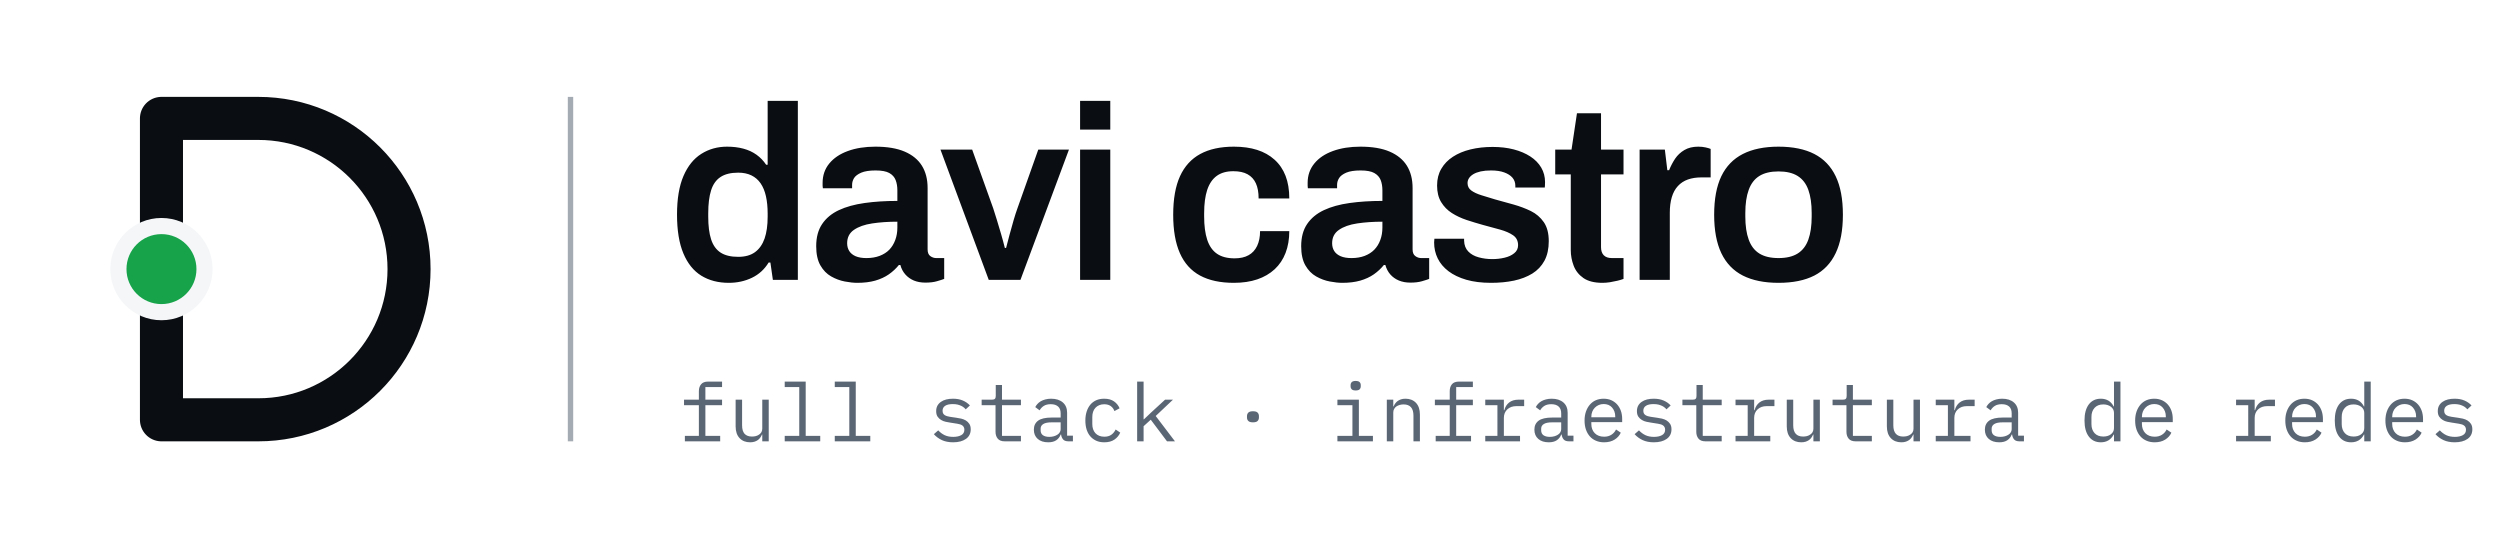
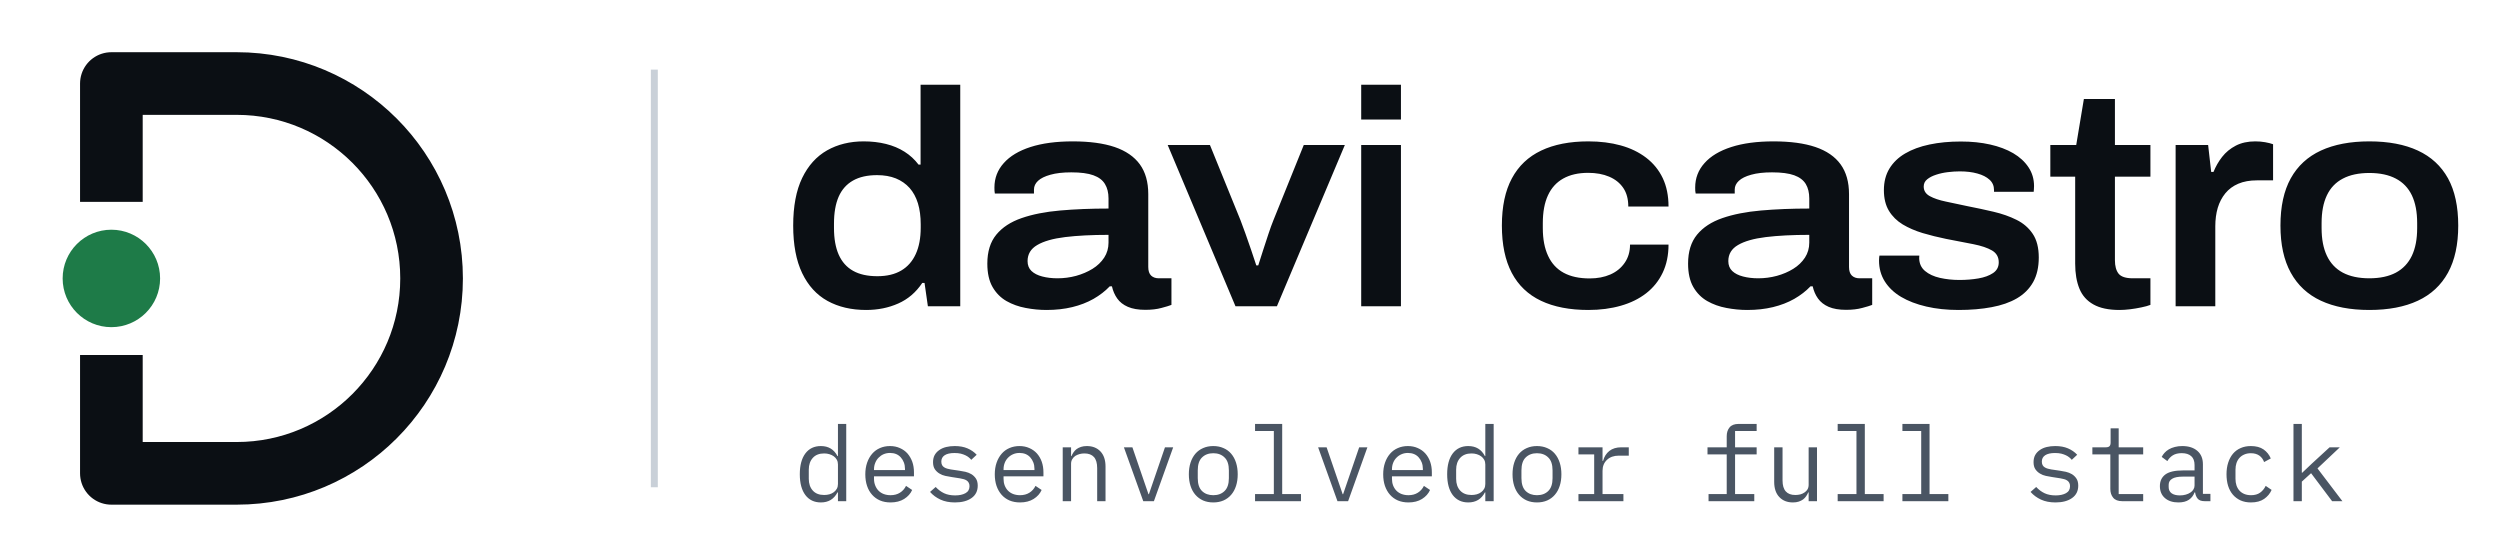
- <svg xmlns="http://www.w3.org/2000/svg" viewBox="0 0 464.5 100" width="464.5" height="100" role="img" aria-label="Davi Castro — full stack · infraestrutura de redes">
-   <g transform="translate(0 0)">
-     <g fill="none" stroke="#0a0d12" stroke-width="8" stroke-linecap="round" stroke-linejoin="round">
-       <path d="M30 22 H48 A28 28 0 0 1 48 78 H30 Z" />
-     </g>
-     <circle cx="30" cy="50" r="9.5" fill="#f4f6f8" />
-     <circle cx="30" cy="50" r="6.5" fill="#16a34a" />
-   </g>
-   <path d="M106 18 V82" stroke="#5b6675" stroke-width="1" opacity=".55" />
-   <path d="M135.41 52.55L135.41 52.55Q132.46 52.55 130.30 51.22Q128.14 49.88 126.97 47.08Q125.79 44.27 125.79 39.86L125.79 39.86Q125.79 35.49 126.99 32.70Q128.19 29.92 130.30 28.59Q132.42 27.25 135.09 27.25L135.09 27.25Q136.74 27.25 138.12 27.62Q139.50 27.99 140.56 28.75Q141.62 29.51 142.35 30.61L142.35 30.61L142.63 30.61L142.63 18.74L148.24 18.74L148.24 52L143.60 52L143.14 48.78L142.81 48.78Q141.66 50.67 139.71 51.61Q137.75 52.55 135.41 52.55ZM137.16 47.72L137.16 47.72Q139.09 47.72 140.28 46.85Q141.48 45.97 142.06 44.32Q142.63 42.66 142.63 40.27L142.63 40.27L142.63 39.67Q142.63 37.88 142.31 36.45Q141.99 35.03 141.32 34.06Q140.65 33.09 139.62 32.59Q138.58 32.08 137.16 32.08L137.16 32.08Q135.09 32.08 133.87 32.89Q132.65 33.69 132.12 35.37Q131.59 37.05 131.59 39.63L131.59 39.63L131.59 40.27Q131.59 42.80 132.12 44.46Q132.65 46.11 133.87 46.92Q135.09 47.72 137.16 47.72ZM159.28 52.55L159.28 52.55Q158.27 52.55 156.96 52.30Q155.65 52.05 154.43 51.36Q153.21 50.67 152.43 49.31Q151.65 47.95 151.65 45.74L151.65 45.74Q151.65 43.26 152.75 41.63Q153.85 39.99 155.85 39.05Q157.86 38.11 160.64 37.72Q163.42 37.33 166.73 37.33L166.73 37.33L166.73 35.35Q166.73 34.29 166.41 33.46Q166.09 32.63 165.24 32.15Q164.39 31.67 162.69 31.67L162.69 31.67Q160.98 31.67 160.02 32.08Q159.05 32.50 158.68 33.09Q158.32 33.69 158.32 34.34L158.32 34.34L158.32 34.98L152.89 34.98Q152.84 34.75 152.84 34.52Q152.84 34.29 152.84 33.97L152.84 33.97Q152.84 31.90 154.08 30.38Q155.33 28.86 157.53 28.06Q159.74 27.25 162.64 27.25L162.64 27.25Q165.95 27.25 168.09 28.17Q170.23 29.09 171.29 30.79Q172.35 32.50 172.35 34.93L172.35 34.93L172.35 46.34Q172.35 47.22 172.85 47.58Q173.36 47.95 173.96 47.95L173.96 47.95L175.43 47.95L175.43 51.82Q174.97 52 174.09 52.25Q173.22 52.51 171.93 52.51L171.93 52.51Q170.74 52.51 169.79 52.12Q168.85 51.72 168.21 50.99Q167.56 50.25 167.29 49.24L167.29 49.24L167.01 49.24Q166.23 50.21 165.15 50.97Q164.07 51.72 162.62 52.14Q161.17 52.55 159.28 52.55ZM160.98 47.95L160.98 47.95Q162.36 47.95 163.44 47.54Q164.53 47.12 165.24 46.39Q165.95 45.65 166.34 44.59Q166.73 43.54 166.73 42.29L166.73 42.29L166.73 41.19Q164.20 41.19 162.06 41.51Q159.93 41.83 158.66 42.71Q157.40 43.58 157.40 45.19L157.40 45.19Q157.40 46.02 157.79 46.64Q158.18 47.26 158.98 47.61Q159.79 47.95 160.98 47.95ZM189.60 52L183.71 52L174.74 27.80L180.63 27.80L184.54 38.71Q184.81 39.49 185.20 40.80Q185.59 42.11 186.01 43.51Q186.42 44.92 186.70 46.07L186.70 46.07L186.93 46.07Q187.20 45.01 187.57 43.63Q187.94 42.25 188.33 40.91Q188.72 39.58 189.04 38.71L189.04 38.71L192.91 27.80L198.61 27.80L189.60 52ZM206.29 24.08L200.68 24.08L200.68 18.74L206.29 18.74L206.29 24.08ZM206.29 52L200.68 52L200.68 27.80L206.29 27.80L206.29 52ZM229.25 52.55L229.25 52.55Q225.48 52.55 222.97 51.20Q220.46 49.84 219.22 47.03Q217.98 44.23 217.98 39.90L217.98 39.90Q217.98 35.53 219.24 32.75Q220.51 29.97 223.01 28.61Q225.52 27.25 229.25 27.25L229.25 27.25Q231.69 27.25 233.57 27.85Q235.46 28.45 236.81 29.67Q238.17 30.89 238.86 32.68Q239.55 34.47 239.55 36.87L239.55 36.87L233.85 36.87Q233.85 35.16 233.34 34.06Q232.84 32.96 231.80 32.38Q230.77 31.81 229.16 31.81L229.16 31.81Q227.27 31.81 226.07 32.68Q224.88 33.55 224.30 35.28Q223.73 37.00 223.73 39.63L223.73 39.63L223.73 40.22Q223.73 42.80 224.30 44.55Q224.88 46.30 226.12 47.15Q227.36 48.00 229.39 48.00L229.39 48.00Q230.95 48.00 231.98 47.42Q233.02 46.85 233.57 45.70Q234.12 44.55 234.12 42.94L234.12 42.94L239.55 42.94Q239.55 45.19 238.86 46.99Q238.17 48.78 236.84 50.02Q235.50 51.26 233.59 51.91Q231.69 52.55 229.25 52.55ZM249.40 52.55L249.40 52.55Q248.38 52.55 247.07 52.30Q245.76 52.05 244.54 51.36Q243.32 50.67 242.54 49.31Q241.76 47.95 241.76 45.74L241.76 45.74Q241.76 43.26 242.86 41.63Q243.97 39.99 245.97 39.05Q247.97 38.11 250.75 37.72Q253.54 37.33 256.85 37.33L256.85 37.33L256.85 35.35Q256.85 34.29 256.53 33.46Q256.20 32.63 255.35 32.15Q254.50 31.67 252.80 31.67L252.80 31.67Q251.10 31.67 250.13 32.08Q249.17 32.50 248.80 33.09Q248.43 33.69 248.43 34.34L248.43 34.34L248.43 34.98L243.00 34.98Q242.96 34.75 242.96 34.52Q242.96 34.29 242.96 33.97L242.96 33.97Q242.96 31.90 244.20 30.38Q245.44 28.86 247.65 28.06Q249.86 27.25 252.75 27.25L252.75 27.25Q256.07 27.25 258.20 28.17Q260.34 29.09 261.40 30.79Q262.46 32.50 262.46 34.93L262.46 34.93L262.46 46.34Q262.46 47.22 262.97 47.58Q263.47 47.95 264.07 47.95L264.07 47.95L265.54 47.95L265.54 51.82Q265.08 52 264.21 52.25Q263.33 52.51 262.05 52.51L262.05 52.51Q260.85 52.51 259.91 52.12Q258.96 51.72 258.32 50.99Q257.68 50.25 257.40 49.24L257.40 49.24L257.12 49.24Q256.34 50.21 255.26 50.97Q254.18 51.72 252.73 52.14Q251.28 52.55 249.40 52.55ZM251.10 47.95L251.10 47.95Q252.48 47.95 253.56 47.54Q254.64 47.12 255.35 46.39Q256.07 45.65 256.46 44.59Q256.85 43.54 256.85 42.29L256.85 42.29L256.85 41.19Q254.32 41.19 252.18 41.51Q250.04 41.83 248.78 42.71Q247.51 43.58 247.51 45.19L247.51 45.19Q247.51 46.02 247.90 46.64Q248.29 47.26 249.10 47.61Q249.90 47.95 251.10 47.95ZM277.04 52.55L277.04 52.55Q274.42 52.55 272.44 51.98Q270.46 51.40 269.13 50.39Q267.80 49.38 267.13 48.02Q266.46 46.66 266.46 45.05L266.46 45.05Q266.46 44.82 266.49 44.64Q266.51 44.46 266.51 44.36L266.51 44.36L272.03 44.36Q272.03 44.46 272.03 44.55Q272.03 44.64 272.03 44.73L272.03 44.73Q272.07 45.97 272.81 46.73Q273.55 47.49 274.74 47.81Q275.94 48.14 277.27 48.14L277.27 48.14Q278.47 48.14 279.55 47.88Q280.63 47.63 281.34 47.05Q282.06 46.48 282.06 45.56L282.06 45.56Q282.06 44.36 281.14 43.72Q280.22 43.08 278.72 42.66Q277.23 42.25 275.52 41.79L275.52 41.79Q274.01 41.37 272.49 40.87Q270.97 40.36 269.75 39.58Q268.53 38.80 267.77 37.56Q267.01 36.31 267.01 34.47L267.01 34.47Q267.01 32.68 267.80 31.35Q268.58 30.01 269.96 29.12Q271.34 28.22 273.22 27.76Q275.11 27.30 277.32 27.30L277.32 27.30Q279.48 27.30 281.25 27.76Q283.02 28.22 284.33 29.07Q285.64 29.92 286.36 31.14Q287.07 32.36 287.07 33.83L287.07 33.83Q287.07 34.15 287.05 34.47Q287.02 34.80 287.02 34.84L287.02 34.84L281.55 34.84L281.55 34.52Q281.55 33.65 281.02 33.02Q280.49 32.40 279.50 32.04Q278.51 31.67 277.04 31.67L277.04 31.67Q275.94 31.67 275.11 31.85Q274.28 32.04 273.75 32.36Q273.22 32.68 272.95 33.09Q272.67 33.51 272.67 34.01L272.67 34.01Q272.67 34.89 273.36 35.39Q274.05 35.90 275.23 36.27Q276.40 36.64 277.78 37.05L277.78 37.05Q279.43 37.51 281.18 37.99Q282.93 38.48 284.43 39.21Q285.92 39.95 286.84 41.28Q287.76 42.62 287.76 44.82L287.76 44.82Q287.76 46.94 286.96 48.44Q286.15 49.93 284.70 50.83Q283.25 51.72 281.30 52.14Q279.34 52.55 277.04 52.55ZM297.74 52.55L297.74 52.55Q295.49 52.55 294.20 51.66Q292.91 50.76 292.38 49.35Q291.85 47.95 291.85 46.48L291.85 46.48L291.85 32.40L288.96 32.40L288.96 27.80L291.99 27.80L293.00 21.04L297.47 21.04L297.47 27.80L301.65 27.80L301.65 32.40L297.47 32.40L297.47 45.93Q297.47 46.89 297.97 47.42Q298.48 47.95 299.49 47.95L299.49 47.95L301.65 47.95L301.65 51.82Q301.19 52 300.52 52.16Q299.86 52.32 299.12 52.44Q298.39 52.55 297.74 52.55ZM310.25 52L304.64 52L304.64 27.80L309.33 27.80L309.79 31.62L310.12 31.62Q310.58 30.47 311.24 29.48Q311.91 28.49 312.97 27.87Q314.03 27.25 315.54 27.25L315.54 27.25Q316.28 27.25 316.90 27.39Q317.52 27.53 317.84 27.67L317.84 27.67L317.84 32.96L316.14 32.96Q314.72 32.96 313.61 33.35Q312.51 33.74 311.75 34.57Q310.99 35.39 310.62 36.64Q310.25 37.88 310.25 39.53L310.25 39.53L310.25 52ZM330.45 52.55L330.45 52.55Q326.49 52.55 323.82 51.20Q321.16 49.84 319.82 47.03Q318.49 44.23 318.49 39.90L318.49 39.90Q318.49 35.53 319.82 32.75Q321.16 29.97 323.82 28.61Q326.49 27.25 330.45 27.25L330.45 27.25Q334.45 27.25 337.10 28.61Q339.74 29.97 341.07 32.75Q342.41 35.53 342.41 39.90L342.41 39.90Q342.41 44.23 341.07 47.03Q339.74 49.84 337.10 51.20Q334.45 52.55 330.45 52.55ZM330.45 47.95L330.45 47.95Q332.66 47.95 334.01 47.10Q335.37 46.25 335.99 44.52Q336.61 42.80 336.61 40.22L336.61 40.22L336.61 39.58Q336.61 37.00 335.99 35.28Q335.37 33.55 334.01 32.70Q332.66 31.85 330.45 31.85L330.45 31.85Q328.24 31.85 326.88 32.70Q325.53 33.55 324.91 35.28Q324.28 37.00 324.28 39.58L324.28 39.58L324.28 40.22Q324.28 42.80 324.91 44.52Q325.53 46.25 326.88 47.10Q328.24 47.95 330.45 47.95Z" fill="#0a0d12" />
-   <path d="M127.25 82L127.25 80.98L129.85 80.98L129.85 75.28L127.09 75.28L127.09 74.26L129.85 74.26L129.85 72.67Q129.85 71.89 130.27 71.39Q130.68 70.90 131.56 70.90L131.56 70.90L134.16 70.90L134.16 71.92L131.06 71.92L131.06 74.26L134.16 74.26L134.16 75.28L131.06 75.28L131.06 80.98L133.81 80.98L133.81 82L127.25 82ZM141.63 82L141.63 80.74L141.57 80.74Q141.45 81.03 141.27 81.29Q141.09 81.55 140.83 81.75Q140.56 81.94 140.21 82.06Q139.84 82.18 139.37 82.18L139.37 82.18Q138.15 82.18 137.42 81.41Q136.68 80.64 136.68 79.22L136.68 79.22L136.68 74.26L137.88 74.26L137.88 79.02Q137.88 80.08 138.34 80.60Q138.81 81.11 139.71 81.11L139.71 81.11Q140.07 81.11 140.42 81.03Q140.76 80.94 141.03 80.75Q141.30 80.58 141.47 80.30Q141.63 80.02 141.63 79.63L141.63 79.63L141.63 74.26L142.83 74.26L142.83 82L141.63 82ZM145.80 82L145.80 80.98L148.50 80.98L148.50 71.92L145.80 71.92L145.80 70.90L149.70 70.90L149.70 80.98L152.40 80.98L152.40 82L145.80 82ZM155.10 82L155.10 80.98L157.80 80.98L157.80 71.92L155.10 71.92L155.10 70.90L159.00 70.90L159.00 80.98L161.70 80.98L161.70 82L155.10 82ZM177.09 82.18L177.09 82.18Q175.88 82.18 175.00 81.77Q174.12 81.36 173.51 80.67L173.51 80.67L174.32 79.96Q174.87 80.55 175.53 80.86Q176.19 81.17 177.12 81.17L177.12 81.17Q178.02 81.17 178.60 80.85Q179.18 80.53 179.18 79.84L179.18 79.84Q179.18 79.54 179.06 79.34Q178.95 79.14 178.76 79.02Q178.56 78.89 178.32 78.83Q178.08 78.76 177.81 78.72L177.81 78.72L176.60 78.53Q176.19 78.47 175.72 78.37Q175.25 78.27 174.86 78.03Q174.47 77.80 174.20 77.41Q173.94 77.02 173.94 76.39L173.94 76.39Q173.94 75.81 174.17 75.38Q174.41 74.95 174.83 74.66Q175.25 74.36 175.82 74.22Q176.39 74.08 177.06 74.08L177.06 74.08Q178.11 74.08 178.88 74.41Q179.66 74.74 180.21 75.33L180.21 75.33L179.43 76.06Q179.30 75.89 179.09 75.72Q178.89 75.55 178.60 75.41Q178.31 75.27 177.92 75.17Q177.53 75.08 177.02 75.08L177.02 75.08Q176.10 75.08 175.61 75.40Q175.13 75.72 175.13 76.31L175.13 76.31Q175.13 76.61 175.24 76.82Q175.35 77.02 175.55 77.14Q175.74 77.26 175.99 77.33Q176.24 77.39 176.49 77.44L176.49 77.44L177.71 77.62Q178.13 77.68 178.59 77.78Q179.06 77.89 179.45 78.12Q179.84 78.36 180.10 78.75Q180.36 79.14 180.36 79.77L180.36 79.77Q180.36 80.92 179.47 81.55Q178.58 82.18 177.09 82.18ZM189.69 82L186.68 82Q185.79 82 185.38 81.50Q184.97 81.01 184.97 80.23L184.97 80.23L184.97 75.28L182.39 75.28L182.39 74.26L184.31 74.26Q184.70 74.26 184.85 74.10Q185.01 73.94 185.01 73.56L185.01 73.56L185.01 71.53L186.17 71.53L186.17 74.26L189.69 74.26L189.69 75.28L186.17 75.28L186.17 80.98L189.69 80.98L189.69 82ZM199.35 82L198.53 82Q197.82 82 197.52 81.64Q197.22 81.28 197.15 80.74L197.15 80.74L197.07 80.74Q196.82 81.42 196.25 81.80Q195.69 82.18 194.75 82.18L194.75 82.18Q193.53 82.18 192.81 81.55Q192.09 80.92 192.09 79.83L192.09 79.83Q192.09 78.75 192.88 78.16Q193.67 77.58 195.42 77.58L195.42 77.58L197.07 77.58L197.07 76.81Q197.07 75.95 196.59 75.53Q196.11 75.10 195.23 75.10L195.23 75.10Q194.45 75.10 193.95 75.41Q193.46 75.72 193.16 76.24L193.16 76.24L192.35 75.64Q192.50 75.34 192.75 75.06Q193.01 74.77 193.38 74.55Q193.76 74.33 194.24 74.21Q194.72 74.08 195.30 74.08L195.30 74.08Q196.67 74.08 197.47 74.77Q198.27 75.46 198.27 76.69L198.27 76.69L198.27 80.95L199.35 80.95L199.35 82ZM194.96 81.17L194.96 81.17Q195.42 81.17 195.80 81.06Q196.19 80.95 196.47 80.76Q196.76 80.58 196.91 80.31Q197.07 80.05 197.07 79.75L197.07 79.75L197.07 78.47L195.42 78.47Q194.34 78.47 193.85 78.78Q193.35 79.08 193.35 79.64L193.35 79.64L193.35 79.96Q193.35 80.56 193.78 80.87Q194.21 81.17 194.96 81.17ZM205.17 82.18L205.17 82.18Q204.33 82.18 203.68 81.89Q203.03 81.59 202.58 81.07Q202.13 80.55 201.89 79.80Q201.66 79.05 201.66 78.13L201.66 78.13Q201.66 77.22 201.90 76.47Q202.14 75.72 202.59 75.18Q203.04 74.65 203.69 74.36Q204.33 74.08 205.16 74.08L205.16 74.08Q206.28 74.08 206.99 74.58Q207.69 75.07 208.02 75.86L208.02 75.86L207.06 76.38Q206.85 75.78 206.36 75.44Q205.88 75.11 205.16 75.11L205.16 75.11Q204.63 75.11 204.22 75.29Q203.81 75.46 203.52 75.78Q203.24 76.09 203.09 76.53Q202.95 76.96 202.95 77.47L202.95 77.47L202.95 78.79Q202.95 79.30 203.09 79.73Q203.24 80.17 203.52 80.48Q203.81 80.80 204.23 80.97Q204.65 81.14 205.19 81.14L205.19 81.14Q205.97 81.14 206.48 80.78Q206.99 80.42 207.29 79.80L207.29 79.80L208.14 80.38Q207.80 81.16 207.07 81.67Q206.34 82.18 205.17 82.18ZM211.28 82L211.28 70.90L212.48 70.90L212.48 77.91L212.54 77.91L213.89 76.63L216.47 74.26L217.94 74.26L214.73 77.29L218.31 82L216.83 82L213.81 77.98L212.48 79.19L212.48 82L211.28 82ZM232.80 78.47L232.80 78.47Q232.19 78.47 231.94 78.22Q231.69 77.97 231.69 77.58L231.69 77.58L231.69 77.31Q231.69 76.92 231.94 76.66Q232.19 76.41 232.80 76.41L232.80 76.41Q233.42 76.41 233.66 76.66Q233.91 76.92 233.91 77.31L233.91 77.31L233.91 77.58Q233.91 77.97 233.66 78.22Q233.42 78.47 232.80 78.47ZM251.88 72.55L251.88 72.55Q251.36 72.55 251.15 72.33Q250.94 72.11 250.94 71.78L250.94 71.78L250.94 71.55Q250.94 71.22 251.15 71.00Q251.36 70.78 251.88 70.78L251.88 70.78Q252.41 70.78 252.62 71.00Q252.83 71.22 252.83 71.55L252.83 71.55L252.83 71.78Q252.83 72.11 252.62 72.33Q252.41 72.55 251.88 72.55ZM248.49 82L248.49 80.98L251.28 80.98L251.28 75.28L248.49 75.28L248.49 74.26L252.48 74.26L252.48 80.98L255.09 80.98L255.09 82L248.49 82ZM258.87 82L257.67 82L257.67 74.26L258.87 74.26L258.87 75.52L258.93 75.52Q259.05 75.23 259.23 74.97Q259.41 74.71 259.67 74.52Q259.94 74.32 260.30 74.20Q260.66 74.08 261.14 74.08L261.14 74.08Q262.35 74.08 263.09 74.85Q263.82 75.63 263.82 77.03L263.82 77.03L263.82 82L262.62 82L262.62 77.25Q262.62 76.18 262.16 75.66Q261.69 75.14 260.79 75.14L260.79 75.14Q260.43 75.14 260.09 75.23Q259.74 75.33 259.47 75.50Q259.20 75.69 259.04 75.97Q258.87 76.25 258.87 76.63L258.87 76.63L258.87 82ZM266.75 82L266.75 80.98L269.36 80.98L269.36 75.28L266.60 75.28L266.60 74.26L269.36 74.26L269.36 72.67Q269.36 71.89 269.77 71.39Q270.18 70.90 271.07 70.90L271.07 70.90L273.66 70.90L273.66 71.92L270.56 71.92L270.56 74.26L273.66 74.26L273.66 75.28L270.56 75.28L270.56 80.98L273.32 80.98L273.32 82L266.75 82ZM275.96 82L275.96 80.98L278.22 80.98L278.22 75.28L275.96 75.28L275.96 74.26L279.42 74.26L279.42 76.21L279.50 76.21Q279.74 75.30 280.40 74.78Q281.07 74.26 282.11 74.26L282.11 74.26L283.19 74.26L283.19 75.46L281.73 75.46Q280.70 75.46 280.06 76.06Q279.42 76.66 279.42 77.64L279.42 77.64L279.42 80.98L282.42 80.98L282.42 82L275.96 82ZM292.35 82L291.53 82Q290.82 82 290.52 81.64Q290.22 81.28 290.15 80.74L290.15 80.74L290.07 80.74Q289.82 81.42 289.25 81.80Q288.69 82.18 287.75 82.18L287.75 82.18Q286.53 82.18 285.81 81.55Q285.09 80.92 285.09 79.83L285.09 79.83Q285.09 78.75 285.88 78.16Q286.67 77.58 288.42 77.58L288.42 77.58L290.07 77.58L290.07 76.81Q290.07 75.95 289.59 75.53Q289.11 75.10 288.23 75.10L288.23 75.10Q287.45 75.10 286.95 75.41Q286.46 75.72 286.16 76.24L286.16 76.24L285.35 75.64Q285.50 75.34 285.75 75.06Q286.01 74.77 286.38 74.55Q286.76 74.33 287.24 74.21Q287.72 74.08 288.30 74.08L288.30 74.08Q289.67 74.08 290.47 74.77Q291.27 75.46 291.27 76.69L291.27 76.69L291.27 80.95L292.35 80.95L292.35 82ZM287.96 81.17L287.96 81.17Q288.42 81.17 288.80 81.06Q289.19 80.95 289.47 80.76Q289.76 80.58 289.91 80.31Q290.07 80.05 290.07 79.75L290.07 79.75L290.07 78.47L288.42 78.47Q287.34 78.47 286.85 78.78Q286.35 79.08 286.35 79.64L286.35 79.64L286.35 79.96Q286.35 80.56 286.78 80.87Q287.21 81.17 287.96 81.17ZM298.04 82.18L298.04 82.18Q297.20 82.18 296.53 81.89Q295.86 81.61 295.39 81.08Q294.92 80.55 294.66 79.80Q294.41 79.06 294.41 78.14L294.41 78.14Q294.41 77.22 294.67 76.47Q294.93 75.72 295.40 75.18Q295.86 74.65 296.51 74.36Q297.17 74.08 297.96 74.08L297.96 74.08Q298.74 74.08 299.38 74.36Q300.02 74.65 300.47 75.15Q300.92 75.66 301.16 76.34Q301.40 77.03 301.40 77.86L301.40 77.86L301.40 78.43L295.67 78.43L295.67 78.79Q295.67 79.30 295.83 79.73Q296.00 80.17 296.30 80.48Q296.61 80.80 297.05 80.97Q297.50 81.14 298.04 81.14L298.04 81.14Q298.82 81.14 299.39 80.78Q299.96 80.42 300.26 79.80L300.26 79.80L301.14 80.39Q300.80 81.17 299.99 81.68Q299.19 82.18 298.04 82.18ZM297.96 75.07L297.96 75.07Q297.47 75.07 297.05 75.25Q296.63 75.43 296.32 75.75Q296.01 76.06 295.84 76.49Q295.67 76.92 295.67 77.42L295.67 77.42L295.67 77.53L300.11 77.53L300.11 77.36Q300.11 76.86 299.95 76.44Q299.79 76.02 299.51 75.71Q299.24 75.40 298.84 75.23Q298.44 75.07 297.96 75.07ZM307.29 82.18L307.29 82.18Q306.08 82.18 305.20 81.77Q304.32 81.36 303.71 80.67L303.71 80.67L304.52 79.96Q305.07 80.55 305.73 80.86Q306.39 81.17 307.32 81.17L307.32 81.17Q308.22 81.17 308.80 80.85Q309.38 80.53 309.38 79.84L309.38 79.84Q309.38 79.54 309.26 79.34Q309.15 79.14 308.96 79.02Q308.76 78.89 308.52 78.83Q308.28 78.76 308.01 78.72L308.01 78.72L306.80 78.53Q306.39 78.47 305.92 78.37Q305.45 78.27 305.06 78.03Q304.67 77.80 304.40 77.41Q304.14 77.02 304.14 76.39L304.14 76.39Q304.14 75.81 304.37 75.38Q304.61 74.95 305.03 74.66Q305.45 74.36 306.02 74.22Q306.59 74.08 307.26 74.08L307.26 74.08Q308.31 74.08 309.08 74.41Q309.86 74.74 310.41 75.33L310.41 75.33L309.63 76.06Q309.50 75.89 309.29 75.72Q309.09 75.55 308.80 75.41Q308.51 75.27 308.12 75.17Q307.73 75.08 307.22 75.08L307.22 75.08Q306.30 75.08 305.81 75.40Q305.33 75.72 305.33 76.31L305.33 76.31Q305.33 76.61 305.44 76.82Q305.55 77.02 305.75 77.14Q305.94 77.26 306.19 77.33Q306.44 77.39 306.69 77.44L306.69 77.44L307.91 77.62Q308.33 77.68 308.79 77.78Q309.26 77.89 309.65 78.12Q310.04 78.36 310.30 78.75Q310.56 79.14 310.56 79.77L310.56 79.77Q310.56 80.92 309.67 81.55Q308.78 82.18 307.29 82.18ZM319.89 82L316.88 82Q315.99 82 315.58 81.50Q315.17 81.01 315.17 80.23L315.17 80.23L315.17 75.28L312.59 75.28L312.59 74.26L314.51 74.26Q314.90 74.26 315.05 74.10Q315.21 73.94 315.21 73.56L315.21 73.56L315.21 71.53L316.37 71.53L316.37 74.26L319.89 74.26L319.89 75.28L316.37 75.28L316.37 80.98L319.89 80.98L319.89 82ZM322.46 82L322.46 80.98L324.72 80.98L324.72 75.28L322.46 75.28L322.46 74.26L325.92 74.26L325.92 76.21L326.00 76.21Q326.24 75.30 326.90 74.78Q327.57 74.26 328.61 74.26L328.61 74.26L329.69 74.26L329.69 75.46L328.23 75.46Q327.20 75.46 326.56 76.06Q325.92 76.66 325.92 77.64L325.92 77.64L325.92 80.98L328.92 80.98L328.92 82L322.46 82ZM336.93 82L336.93 80.74L336.87 80.74Q336.75 81.03 336.57 81.29Q336.39 81.55 336.13 81.75Q335.87 81.94 335.51 82.06Q335.15 82.18 334.67 82.18L334.67 82.18Q333.45 82.18 332.72 81.41Q331.98 80.64 331.98 79.22L331.98 79.22L331.98 74.26L333.18 74.26L333.18 79.02Q333.18 80.08 333.65 80.60Q334.11 81.11 335.01 81.11L335.01 81.11Q335.37 81.11 335.72 81.03Q336.06 80.94 336.33 80.75Q336.60 80.58 336.77 80.30Q336.93 80.02 336.93 79.63L336.93 79.63L336.93 74.26L338.13 74.26L338.13 82L336.93 82ZM347.79 82L344.78 82Q343.89 82 343.48 81.50Q343.07 81.01 343.07 80.23L343.07 80.23L343.07 75.28L340.49 75.28L340.49 74.26L342.41 74.26Q342.80 74.26 342.95 74.10Q343.11 73.94 343.11 73.56L343.11 73.56L343.11 71.53L344.27 71.53L344.27 74.26L347.79 74.26L347.79 75.28L344.27 75.28L344.27 80.98L347.79 80.98L347.79 82ZM355.53 82L355.53 80.74L355.47 80.74Q355.35 81.03 355.17 81.29Q354.99 81.55 354.73 81.75Q354.47 81.94 354.11 82.06Q353.75 82.18 353.27 82.18L353.27 82.18Q352.05 82.18 351.32 81.41Q350.58 80.64 350.58 79.22L350.58 79.22L350.58 74.26L351.78 74.26L351.78 79.02Q351.78 80.08 352.25 80.60Q352.71 81.11 353.61 81.11L353.61 81.11Q353.97 81.11 354.32 81.03Q354.66 80.94 354.93 80.75Q355.20 80.58 355.37 80.30Q355.53 80.02 355.53 79.63L355.53 79.63L355.53 74.26L356.73 74.26L356.73 82L355.53 82ZM359.66 82L359.66 80.98L361.92 80.98L361.92 75.28L359.66 75.28L359.66 74.26L363.12 74.26L363.12 76.21L363.20 76.21Q363.44 75.30 364.10 74.78Q364.77 74.26 365.81 74.26L365.81 74.26L366.89 74.26L366.89 75.46L365.43 75.46Q364.40 75.46 363.76 76.06Q363.12 76.66 363.12 77.64L363.12 77.64L363.12 80.98L366.12 80.98L366.12 82L359.66 82ZM376.05 82L375.23 82Q374.52 82 374.22 81.64Q373.92 81.28 373.85 80.74L373.85 80.74L373.77 80.74Q373.52 81.42 372.95 81.80Q372.39 82.18 371.45 82.18L371.45 82.18Q370.23 82.18 369.51 81.55Q368.79 80.92 368.79 79.83L368.79 79.83Q368.79 78.75 369.58 78.16Q370.37 77.58 372.12 77.58L372.12 77.58L373.77 77.58L373.77 76.81Q373.77 75.95 373.29 75.53Q372.81 75.10 371.93 75.10L371.93 75.10Q371.15 75.10 370.65 75.41Q370.16 75.72 369.86 76.24L369.86 76.24L369.05 75.64Q369.20 75.34 369.45 75.06Q369.71 74.77 370.08 74.55Q370.46 74.33 370.94 74.21Q371.42 74.08 372.00 74.08L372.00 74.08Q373.37 74.08 374.17 74.77Q374.97 75.46 374.97 76.69L374.97 76.69L374.97 80.95L376.05 80.95L376.05 82ZM371.66 81.17L371.66 81.17Q372.12 81.17 372.50 81.06Q372.89 80.95 373.17 80.76Q373.46 80.58 373.61 80.31Q373.77 80.05 373.77 79.75L373.77 79.75L373.77 78.47L372.12 78.47Q371.04 78.47 370.55 78.78Q370.05 79.08 370.05 79.64L370.05 79.64L370.05 79.96Q370.05 80.56 370.48 80.87Q370.91 81.17 371.66 81.17ZM392.78 82L392.78 80.74L392.72 80.74Q391.97 82.18 390.33 82.18L390.33 82.18Q388.91 82.18 388.10 81.11Q387.30 80.05 387.30 78.13L387.30 78.13Q387.30 76.21 388.10 75.14Q388.91 74.08 390.33 74.08L390.33 74.08Q391.97 74.08 392.72 75.52L392.72 75.52L392.78 75.52L392.78 70.90L393.98 70.90L393.98 82L392.78 82ZM390.80 81.11L390.80 81.11Q391.20 81.11 391.56 81.01Q391.92 80.91 392.19 80.70Q392.46 80.50 392.62 80.21Q392.78 79.92 392.78 79.53L392.78 79.53L392.78 76.73Q392.78 76.34 392.62 76.05Q392.46 75.76 392.19 75.56Q391.92 75.36 391.56 75.25Q391.20 75.14 390.80 75.14L390.80 75.14Q389.75 75.14 389.17 75.78Q388.59 76.42 388.59 77.47L388.59 77.47L388.59 78.79Q388.59 79.84 389.17 80.48Q389.75 81.11 390.80 81.11ZM400.34 82.18L400.34 82.18Q399.50 82.18 398.83 81.89Q398.16 81.61 397.69 81.08Q397.22 80.55 396.96 79.80Q396.71 79.06 396.71 78.14L396.71 78.14Q396.71 77.22 396.97 76.47Q397.23 75.72 397.70 75.18Q398.16 74.65 398.81 74.36Q399.47 74.08 400.26 74.08L400.26 74.08Q401.04 74.08 401.68 74.36Q402.32 74.65 402.77 75.15Q403.22 75.66 403.46 76.34Q403.70 77.03 403.70 77.86L403.70 77.86L403.70 78.43L397.97 78.43L397.97 78.79Q397.97 79.30 398.13 79.73Q398.30 80.17 398.60 80.48Q398.91 80.80 399.35 80.97Q399.80 81.14 400.34 81.14L400.34 81.14Q401.12 81.14 401.69 80.78Q402.26 80.42 402.56 79.80L402.56 79.80L403.44 80.39Q403.10 81.17 402.29 81.68Q401.49 82.18 400.34 82.18ZM400.26 75.07L400.26 75.07Q399.77 75.07 399.35 75.25Q398.93 75.43 398.62 75.75Q398.31 76.06 398.14 76.49Q397.97 76.92 397.97 77.42L397.97 77.42L397.97 77.53L402.41 77.53L402.41 77.36Q402.41 76.86 402.25 76.44Q402.09 76.02 401.81 75.71Q401.54 75.40 401.14 75.23Q400.74 75.07 400.26 75.07ZM415.46 82L415.46 80.98L417.72 80.98L417.72 75.28L415.46 75.28L415.46 74.26L418.92 74.26L418.92 76.21L419.00 76.21Q419.24 75.30 419.90 74.78Q420.57 74.26 421.61 74.26L421.61 74.26L422.69 74.26L422.69 75.46L421.23 75.46Q420.20 75.46 419.56 76.06Q418.92 76.66 418.92 77.64L418.92 77.64L418.92 80.98L421.92 80.98L421.92 82L415.46 82ZM428.24 82.18L428.24 82.18Q427.40 82.18 426.73 81.89Q426.06 81.61 425.59 81.08Q425.12 80.55 424.86 79.80Q424.61 79.06 424.61 78.14L424.61 78.14Q424.61 77.22 424.87 76.47Q425.13 75.72 425.60 75.18Q426.06 74.65 426.71 74.36Q427.37 74.08 428.16 74.08L428.16 74.08Q428.94 74.08 429.58 74.36Q430.22 74.65 430.67 75.15Q431.12 75.66 431.36 76.34Q431.60 77.03 431.60 77.86L431.60 77.86L431.60 78.43L425.87 78.43L425.87 78.79Q425.87 79.30 426.03 79.73Q426.20 80.17 426.50 80.48Q426.81 80.80 427.25 80.97Q427.70 81.14 428.24 81.14L428.24 81.14Q429.02 81.14 429.59 80.78Q430.16 80.42 430.46 79.80L430.46 79.80L431.34 80.39Q431.00 81.17 430.19 81.68Q429.39 82.18 428.24 82.18ZM428.16 75.07L428.16 75.07Q427.67 75.07 427.25 75.25Q426.83 75.43 426.52 75.75Q426.21 76.06 426.04 76.49Q425.87 76.92 425.87 77.42L425.87 77.42L425.87 77.53L430.31 77.53L430.31 77.36Q430.31 76.86 430.15 76.44Q429.99 76.02 429.71 75.71Q429.44 75.40 429.04 75.23Q428.64 75.07 428.16 75.07ZM439.28 82L439.28 80.74L439.22 80.74Q438.47 82.18 436.83 82.18L436.83 82.18Q435.41 82.18 434.60 81.11Q433.80 80.05 433.80 78.13L433.80 78.13Q433.80 76.21 434.60 75.14Q435.41 74.08 436.83 74.08L436.83 74.08Q438.47 74.08 439.22 75.52L439.22 75.52L439.28 75.52L439.28 70.90L440.48 70.90L440.48 82L439.28 82ZM437.30 81.11L437.30 81.11Q437.70 81.11 438.06 81.01Q438.42 80.91 438.69 80.70Q438.96 80.50 439.12 80.21Q439.28 79.92 439.28 79.53L439.28 79.53L439.28 76.73Q439.28 76.34 439.12 76.05Q438.96 75.76 438.69 75.56Q438.42 75.36 438.06 75.25Q437.70 75.14 437.30 75.14L437.30 75.14Q436.25 75.14 435.67 75.78Q435.09 76.42 435.09 77.47L435.09 77.47L435.09 78.79Q435.09 79.84 435.67 80.48Q436.25 81.11 437.30 81.11ZM446.84 82.18L446.84 82.18Q446.00 82.18 445.33 81.89Q444.66 81.61 444.19 81.08Q443.72 80.55 443.46 79.80Q443.21 79.06 443.21 78.14L443.21 78.14Q443.21 77.22 443.47 76.47Q443.73 75.72 444.20 75.18Q444.66 74.65 445.31 74.36Q445.97 74.08 446.76 74.08L446.76 74.08Q447.54 74.08 448.18 74.36Q448.82 74.65 449.27 75.15Q449.72 75.66 449.96 76.34Q450.20 77.03 450.20 77.86L450.20 77.86L450.20 78.43L444.47 78.43L444.47 78.79Q444.47 79.30 444.63 79.73Q444.80 80.17 445.10 80.48Q445.41 80.80 445.85 80.97Q446.30 81.14 446.84 81.14L446.84 81.14Q447.62 81.14 448.19 80.78Q448.76 80.42 449.06 79.80L449.06 79.80L449.94 80.39Q449.60 81.17 448.79 81.68Q447.99 82.18 446.84 82.18ZM446.76 75.07L446.76 75.07Q446.27 75.07 445.85 75.25Q445.43 75.43 445.12 75.75Q444.81 76.06 444.64 76.49Q444.47 76.92 444.47 77.42L444.47 77.42L444.47 77.53L448.91 77.53L448.91 77.36Q448.91 76.86 448.75 76.44Q448.59 76.02 448.31 75.71Q448.04 75.40 447.64 75.23Q447.24 75.07 446.76 75.07ZM456.09 82.18L456.09 82.18Q454.88 82.18 454.00 81.77Q453.12 81.36 452.51 80.67L452.51 80.67L453.32 79.96Q453.87 80.55 454.53 80.86Q455.19 81.17 456.12 81.17L456.12 81.17Q457.02 81.17 457.60 80.85Q458.18 80.53 458.18 79.84L458.18 79.84Q458.18 79.54 458.06 79.34Q457.95 79.14 457.76 79.02Q457.56 78.89 457.32 78.83Q457.08 78.76 456.81 78.72L456.81 78.72L455.60 78.53Q455.19 78.47 454.72 78.37Q454.25 78.27 453.86 78.03Q453.47 77.80 453.20 77.41Q452.94 77.02 452.94 76.39L452.94 76.39Q452.94 75.81 453.17 75.38Q453.41 74.95 453.83 74.66Q454.25 74.36 454.82 74.22Q455.39 74.08 456.06 74.08L456.06 74.08Q457.11 74.08 457.88 74.41Q458.66 74.74 459.21 75.33L459.21 75.33L458.43 76.06Q458.30 75.89 458.09 75.72Q457.89 75.55 457.60 75.41Q457.31 75.27 456.92 75.17Q456.53 75.08 456.02 75.08L456.02 75.08Q455.10 75.08 454.61 75.40Q454.13 75.72 454.13 76.31L454.13 76.31Q454.13 76.61 454.24 76.82Q454.35 77.02 454.55 77.14Q454.74 77.26 454.99 77.33Q455.24 77.39 455.49 77.44L455.49 77.44L456.71 77.62Q457.13 77.68 457.59 77.78Q458.06 77.89 458.45 78.12Q458.84 78.36 459.10 78.75Q459.36 79.14 459.36 79.77L459.36 79.77Q459.36 80.92 458.47 81.55Q457.58 82.18 456.09 82.18Z" fill="#5b6675" />
+ <svg xmlns="http://www.w3.org/2000/svg" viewBox="14 10 359.15 80" width="359.15" height="80" role="img" aria-label="Davi Castro — desenvolvedor full stack">
+   <path d="M30 39V22H48A28 28 0 0 1 48 78H30V61" fill="none" stroke="#0B0F14" stroke-width="9" stroke-linejoin="round" />
+   <circle cx="30" cy="50" r="7" fill="#1E7B48" />
+   <path d="M108 20V80" stroke="#C9D0D8" stroke-width="1" />
+   <path d="M138.43 54.53Q135.24 54.53 132.88 53.23Q130.53 51.93 129.24 49.24Q127.95 46.54 127.95 42.41Q127.95 38.25 129.24 35.57Q130.53 32.9 132.82 31.6Q135.11 30.31 138.08 30.31Q139.79 30.31 141.28 30.68Q142.77 31.05 143.95 31.8Q145.13 32.55 145.96 33.65H146.25V22.17H151.95V54H147.3L146.82 50.65H146.49Q145.13 52.68 143.04 53.6Q140.95 54.53 138.43 54.53ZM140.04 49.68Q142.1 49.68 143.48 48.86Q144.85 48.05 145.56 46.49Q146.27 44.94 146.27 42.7V42.23Q146.27 40.53 145.87 39.21Q145.46 37.89 144.67 37Q143.87 36.11 142.7 35.63Q141.53 35.16 140 35.16Q137.91 35.16 136.54 35.94Q135.16 36.72 134.48 38.26Q133.81 39.81 133.81 42.12V42.76Q133.81 45.05 134.49 46.59Q135.18 48.14 136.56 48.91Q137.93 49.68 140.04 49.68ZM164.35 54.53Q162.85 54.53 161.35 54.24Q159.84 53.96 158.59 53.25Q157.34 52.53 156.59 51.23Q155.84 49.92 155.84 47.87Q155.84 45.28 157.13 43.71Q158.42 42.14 160.77 41.33Q163.11 40.52 166.3 40.24Q169.49 39.96 173.25 39.96V38.52Q173.25 37.27 172.74 36.44Q172.24 35.6 171.08 35.18Q169.93 34.76 167.9 34.76Q166.11 34.76 164.91 35.1Q163.71 35.43 163.12 35.98Q162.54 36.53 162.54 37.23V37.8H156.92Q156.88 37.61 156.87 37.41Q156.86 37.21 156.86 36.94Q156.86 34.92 158.2 33.43Q159.53 31.93 162.04 31.12Q164.56 30.31 168.11 30.31Q171.72 30.31 174.13 31.12Q176.53 31.94 177.75 33.61Q178.96 35.28 178.96 37.89V48.36Q178.96 49.19 179.37 49.59Q179.78 49.98 180.48 49.98H182.29V53.8Q181.85 53.98 180.85 54.24Q179.86 54.51 178.54 54.51Q177.02 54.51 176.03 54.08Q175.04 53.65 174.5 52.88Q173.96 52.12 173.74 51.13H173.43Q172.45 52.16 171.09 52.94Q169.73 53.71 168.04 54.12Q166.34 54.53 164.35 54.53ZM165.92 49.98Q167.28 49.98 168.59 49.63Q169.89 49.27 170.95 48.62Q172 47.97 172.63 47.01Q173.25 46.05 173.25 44.86V43.74Q169.63 43.74 167.01 44.06Q164.4 44.38 163.01 45.2Q161.62 46.01 161.62 47.51Q161.62 48.39 162.18 48.93Q162.75 49.47 163.73 49.72Q164.71 49.98 165.92 49.98ZM191.49 54 181.75 30.83H187.82L192.22 41.66Q192.5 42.37 192.91 43.53Q193.31 44.69 193.74 45.91Q194.17 47.14 194.48 48.13H194.76Q195.07 47.19 195.45 45.97Q195.83 44.76 196.23 43.59Q196.62 42.42 196.93 41.66L201.3 30.83H207.2L197.44 54ZM209.55 27.17V22.17H215.26V27.17ZM209.55 54V30.83H215.26V54ZM242.19 54.53Q238.16 54.53 235.38 53.21Q232.6 51.89 231.18 49.2Q229.76 46.5 229.76 42.41Q229.76 38.29 231.2 35.62Q232.63 32.95 235.41 31.63Q238.18 30.31 242.19 30.31Q244.73 30.31 246.83 30.89Q248.93 31.47 250.49 32.66Q252.04 33.85 252.87 35.59Q253.7 37.34 253.7 39.67H247.92Q247.92 38.06 247.2 37Q246.47 35.93 245.17 35.38Q243.88 34.83 242.15 34.83Q240.03 34.83 238.57 35.65Q237.12 36.46 236.38 38.06Q235.64 39.66 235.64 42.06V42.78Q235.64 45.14 236.4 46.76Q237.15 48.38 238.64 49.19Q240.13 50 242.37 50Q244.05 50 245.35 49.43Q246.64 48.86 247.4 47.76Q248.17 46.66 248.17 45.14H253.7Q253.7 47.42 252.86 49.18Q252.02 50.94 250.49 52.13Q248.96 53.32 246.85 53.92Q244.73 54.53 242.19 54.53ZM265.02 54.53Q263.53 54.53 262.02 54.24Q260.51 53.96 259.26 53.25Q258.01 52.53 257.26 51.23Q256.51 49.92 256.51 47.87Q256.51 45.28 257.8 43.71Q259.09 42.14 261.44 41.33Q263.79 40.52 266.98 40.24Q270.17 39.96 273.92 39.96V38.52Q273.92 37.27 273.42 36.44Q272.91 35.6 271.76 35.18Q270.6 34.76 268.57 34.76Q266.78 34.76 265.58 35.1Q264.38 35.43 263.8 35.98Q263.21 36.53 263.21 37.23V37.8H257.6Q257.55 37.61 257.54 37.41Q257.53 37.21 257.53 36.94Q257.53 34.92 258.87 33.43Q260.2 31.93 262.72 31.12Q265.23 30.31 268.78 30.31Q272.4 30.31 274.8 31.12Q277.21 31.94 278.42 33.61Q279.63 35.28 279.63 37.89V48.36Q279.63 49.19 280.04 49.59Q280.45 49.98 281.15 49.98H282.96V53.8Q282.52 53.98 281.52 54.24Q280.53 54.51 279.21 54.51Q277.69 54.51 276.7 54.08Q275.72 53.65 275.17 52.88Q274.63 52.12 274.41 51.13H274.1Q273.12 52.16 271.76 52.94Q270.4 53.71 268.71 54.12Q267.02 54.53 265.02 54.53ZM266.59 49.98Q267.95 49.98 269.26 49.63Q270.57 49.27 271.62 48.62Q272.67 47.97 273.3 47.01Q273.92 46.05 273.92 44.86V43.74Q270.3 43.74 267.68 44.06Q265.07 44.38 263.68 45.2Q262.29 46.01 262.29 47.51Q262.29 48.39 262.85 48.93Q263.42 49.47 264.4 49.72Q265.38 49.98 266.59 49.98ZM295.37 54.53Q292.84 54.53 290.74 54.04Q288.63 53.55 287.11 52.65Q285.6 51.75 284.77 50.43Q283.94 49.11 283.94 47.42Q283.94 47.2 283.96 47.02Q283.98 46.85 284 46.72H289.73Q289.73 46.78 289.72 46.89Q289.71 47 289.71 47.09Q289.73 48.24 290.55 48.93Q291.37 49.62 292.69 49.92Q294.02 50.22 295.5 50.22Q296.92 50.22 298.21 50Q299.5 49.78 300.32 49.23Q301.14 48.68 301.14 47.69Q301.14 46.55 300.17 45.98Q299.21 45.42 297.5 45.08Q295.8 44.74 293.58 44.32Q291.81 43.96 290.2 43.48Q288.59 42.99 287.34 42.24Q286.09 41.48 285.36 40.28Q284.64 39.08 284.64 37.32Q284.64 35.52 285.44 34.21Q286.24 32.9 287.69 32.05Q289.15 31.19 291.19 30.76Q293.22 30.33 295.7 30.33Q298 30.33 299.9 30.76Q301.81 31.19 303.22 32.01Q304.63 32.84 305.42 34.04Q306.21 35.23 306.21 36.73Q306.21 36.97 306.19 37.2Q306.18 37.44 306.16 37.55H300.46V37.3Q300.46 36.4 299.82 35.82Q299.18 35.23 298.08 34.93Q296.99 34.62 295.54 34.62Q294.73 34.62 293.83 34.73Q292.92 34.84 292.14 35.1Q291.36 35.35 290.86 35.76Q290.36 36.16 290.36 36.8Q290.36 37.7 291.24 38.18Q292.11 38.66 293.55 38.96Q294.98 39.26 296.66 39.62Q298.56 39.99 300.39 40.42Q302.23 40.85 303.69 41.58Q305.15 42.3 306.02 43.59Q306.89 44.88 306.89 46.99Q306.89 49.08 306.08 50.53Q305.26 51.98 303.75 52.86Q302.24 53.74 300.11 54.13Q297.99 54.53 295.37 54.53ZM318.49 54.53Q316.15 54.53 314.75 53.74Q313.34 52.96 312.73 51.47Q312.12 49.98 312.12 47.88V35.38H308.55V30.83H312.27L313.37 24.22H317.83V30.83H322.93V35.38H317.83V47.39Q317.83 48.65 318.36 49.32Q318.9 49.98 320.4 49.98H322.93V53.8Q322.41 54 321.62 54.16Q320.83 54.33 320 54.43Q319.17 54.53 318.49 54.53ZM326.55 54V30.83H331.22L331.66 34.7H331.99Q332.46 33.53 333.23 32.54Q334.01 31.54 335.2 30.92Q336.39 30.31 337.99 30.31Q338.73 30.31 339.41 30.43Q340.09 30.55 340.55 30.72V35.91H338.24Q336.69 35.91 335.56 36.39Q334.43 36.87 333.69 37.77Q332.96 38.67 332.6 39.86Q332.25 41.06 332.25 42.5V54ZM354.38 54.53Q350.28 54.53 347.42 53.2Q344.57 51.87 343.09 49.17Q341.61 46.48 341.61 42.41Q341.61 38.29 343.09 35.62Q344.57 32.95 347.42 31.63Q350.28 30.31 354.38 30.31Q358.51 30.31 361.35 31.63Q364.2 32.95 365.68 35.62Q367.15 38.29 367.15 42.41Q367.15 46.48 365.68 49.17Q364.2 51.87 361.35 53.2Q358.51 54.53 354.38 54.53ZM354.38 49.98Q356.66 49.98 358.19 49.17Q359.72 48.35 360.49 46.74Q361.25 45.14 361.25 42.78V42.04Q361.25 39.66 360.49 38.06Q359.72 36.46 358.19 35.66Q356.66 34.85 354.38 34.85Q352.1 34.85 350.57 35.66Q349.04 36.46 348.28 38.06Q347.52 39.66 347.52 42.04V42.78Q347.52 45.14 348.28 46.74Q349.04 48.35 350.57 49.17Q352.1 49.98 354.38 49.98Z" fill="#0B0F14" />
+   <path d="M134.38 80.74H134.31Q133.56 82.18 131.93 82.18Q130.5 82.18 129.7 81.12Q128.9 80.05 128.9 78.13Q128.9 76.21 129.7 75.14Q130.5 74.08 131.93 74.08Q133.56 74.08 134.31 75.52H134.38V70.9H135.57V82H134.38ZM132.4 81.11Q132.8 81.11 133.16 81.01Q133.52 80.91 133.79 80.7Q134.06 80.5 134.22 80.21Q134.38 79.92 134.38 79.53V76.73Q134.38 76.34 134.22 76.05Q134.06 75.76 133.79 75.56Q133.52 75.36 133.16 75.25Q132.8 75.14 132.4 75.14Q131.34 75.14 130.77 75.78Q130.19 76.42 130.19 77.47V78.79Q130.19 79.84 130.77 80.48Q131.34 81.11 132.4 81.11ZM141.94 82.18Q141.09 82.18 140.43 81.9Q139.76 81.61 139.29 81.08Q138.81 80.55 138.56 79.8Q138.31 79.06 138.31 78.14Q138.31 77.22 138.57 76.47Q138.83 75.72 139.3 75.18Q139.76 74.65 140.41 74.37Q141.06 74.08 141.86 74.08Q142.64 74.08 143.28 74.37Q143.92 74.65 144.37 75.15Q144.81 75.66 145.06 76.34Q145.3 77.03 145.3 77.86V78.43H139.56V78.79Q139.56 79.3 139.73 79.73Q139.9 80.17 140.2 80.48Q140.51 80.8 140.95 80.97Q141.4 81.14 141.94 81.14Q142.72 81.14 143.29 80.78Q143.86 80.42 144.16 79.8L145.04 80.39Q144.7 81.17 143.89 81.68Q143.09 82.18 141.94 82.18ZM141.86 75.07Q141.37 75.07 140.94 75.25Q140.53 75.43 140.22 75.75Q139.91 76.06 139.74 76.49Q139.56 76.92 139.56 77.42V77.53H144.01V77.36Q144.01 76.86 143.85 76.44Q143.69 76.02 143.41 75.71Q143.14 75.4 142.74 75.23Q142.34 75.07 141.86 75.07ZM151.19 82.18Q149.98 82.18 149.1 81.77Q148.22 81.36 147.61 80.67L148.42 79.96Q148.97 80.55 149.63 80.86Q150.29 81.17 151.22 81.17Q152.12 81.17 152.7 80.85Q153.28 80.53 153.28 79.84Q153.28 79.54 153.16 79.34Q153.05 79.14 152.86 79.02Q152.66 78.89 152.42 78.83Q152.18 78.76 151.91 78.72L150.7 78.53Q150.29 78.47 149.82 78.37Q149.35 78.27 148.96 78.03Q148.57 77.8 148.3 77.41Q148.04 77.02 148.04 76.39Q148.04 75.81 148.27 75.38Q148.51 74.95 148.93 74.66Q149.35 74.36 149.92 74.22Q150.49 74.08 151.16 74.08Q152.21 74.08 152.98 74.41Q153.76 74.74 154.31 75.33L153.53 76.06Q153.4 75.89 153.19 75.72Q152.99 75.55 152.7 75.41Q152.41 75.27 152.02 75.17Q151.63 75.08 151.12 75.08Q150.2 75.08 149.71 75.4Q149.23 75.72 149.23 76.31Q149.23 76.61 149.34 76.82Q149.45 77.02 149.65 77.14Q149.84 77.26 150.09 77.33Q150.34 77.39 150.59 77.44L151.81 77.62Q152.23 77.68 152.69 77.78Q153.16 77.89 153.55 78.12Q153.94 78.36 154.2 78.75Q154.46 79.14 154.46 79.77Q154.46 80.92 153.57 81.55Q152.68 82.18 151.19 82.18ZM160.54 82.18Q159.7 82.18 159.03 81.9Q158.36 81.61 157.89 81.08Q157.42 80.55 157.16 79.8Q156.91 79.06 156.91 78.14Q156.91 77.22 157.17 76.47Q157.43 75.72 157.9 75.18Q158.36 74.65 159.01 74.37Q159.67 74.08 160.46 74.08Q161.24 74.08 161.88 74.37Q162.52 74.65 162.97 75.15Q163.42 75.66 163.66 76.34Q163.9 77.03 163.9 77.86V78.43H158.17V78.79Q158.17 79.3 158.33 79.73Q158.5 80.17 158.8 80.48Q159.11 80.8 159.55 80.97Q160 81.14 160.54 81.14Q161.32 81.14 161.89 80.78Q162.46 80.42 162.76 79.8L163.64 80.39Q163.3 81.17 162.49 81.68Q161.69 82.18 160.54 82.18ZM160.46 75.07Q159.97 75.07 159.55 75.25Q159.13 75.43 158.82 75.75Q158.51 76.06 158.34 76.49Q158.17 76.92 158.17 77.42V77.53H162.61V77.36Q162.61 76.86 162.45 76.44Q162.29 76.02 162.01 75.71Q161.74 75.4 161.34 75.23Q160.94 75.07 160.46 75.07ZM166.67 82V74.26H167.87V75.52H167.93Q168.05 75.23 168.23 74.97Q168.41 74.71 168.67 74.51Q168.94 74.32 169.3 74.2Q169.66 74.08 170.14 74.08Q171.35 74.08 172.09 74.85Q172.82 75.62 172.82 77.03V82H171.62V77.25Q171.62 76.18 171.16 75.66Q170.69 75.14 169.79 75.14Q169.43 75.14 169.09 75.23Q168.74 75.33 168.47 75.5Q168.2 75.69 168.04 75.97Q167.87 76.25 167.87 76.63V82ZM178.24 82 175.46 74.26H176.68L177.79 77.5L178.99 81H179.05L180.25 77.5L181.36 74.26H182.54L179.77 82ZM188.3 82.18Q187.49 82.18 186.84 81.9Q186.19 81.61 185.73 81.08Q185.27 80.55 185.03 79.8Q184.79 79.06 184.79 78.13Q184.79 77.22 185.03 76.47Q185.27 75.72 185.73 75.18Q186.19 74.65 186.84 74.37Q187.49 74.08 188.3 74.08Q189.11 74.08 189.76 74.37Q190.42 74.65 190.87 75.18Q191.33 75.72 191.57 76.47Q191.81 77.22 191.81 78.13Q191.81 79.06 191.57 79.8Q191.33 80.55 190.87 81.08Q190.42 81.61 189.76 81.9Q189.11 82.18 188.3 82.18ZM188.3 81.14Q189.31 81.14 189.92 80.54Q190.54 79.94 190.54 78.69V77.58Q190.54 76.31 189.92 75.72Q189.31 75.11 188.3 75.11Q187.3 75.11 186.68 75.72Q186.07 76.31 186.07 77.58V78.69Q186.07 79.94 186.68 80.54Q187.3 81.14 188.3 81.14ZM194.3 80.98H197V71.92H194.3V70.9H198.2V80.98H200.9V82H194.3ZM206.14 82 203.36 74.26H204.58L205.69 77.5L206.89 81H206.95L208.15 77.5L209.26 74.26H210.44L207.67 82ZM216.34 82.18Q215.5 82.18 214.83 81.9Q214.16 81.61 213.69 81.08Q213.22 80.55 212.96 79.8Q212.71 79.06 212.71 78.14Q212.71 77.22 212.97 76.47Q213.23 75.72 213.7 75.18Q214.16 74.65 214.81 74.37Q215.47 74.08 216.26 74.08Q217.04 74.08 217.68 74.37Q218.32 74.65 218.77 75.15Q219.22 75.66 219.46 76.34Q219.7 77.03 219.7 77.86V78.43H213.97V78.79Q213.97 79.3 214.13 79.73Q214.3 80.17 214.6 80.48Q214.91 80.8 215.35 80.97Q215.8 81.14 216.34 81.14Q217.12 81.14 217.69 80.78Q218.26 80.42 218.56 79.8L219.44 80.39Q219.1 81.17 218.29 81.68Q217.49 82.18 216.34 82.18ZM216.26 75.07Q215.77 75.07 215.35 75.25Q214.93 75.43 214.62 75.75Q214.31 76.06 214.14 76.49Q213.97 76.92 213.97 77.42V77.53H218.41V77.36Q218.41 76.86 218.25 76.44Q218.09 76.02 217.81 75.71Q217.54 75.4 217.14 75.23Q216.74 75.07 216.26 75.07ZM227.38 80.74H227.32Q226.57 82.18 224.93 82.18Q223.51 82.18 222.7 81.12Q221.9 80.05 221.9 78.13Q221.9 76.21 222.7 75.14Q223.51 74.08 224.93 74.08Q226.57 74.08 227.32 75.52H227.38V70.9H228.58V82H227.38ZM225.4 81.11Q225.8 81.11 226.16 81.01Q226.52 80.91 226.79 80.7Q227.06 80.5 227.22 80.21Q227.38 79.92 227.38 79.53V76.73Q227.38 76.34 227.22 76.05Q227.06 75.76 226.79 75.56Q226.52 75.36 226.16 75.25Q225.8 75.14 225.4 75.14Q224.35 75.14 223.77 75.78Q223.19 76.42 223.19 77.47V78.79Q223.19 79.84 223.77 80.48Q224.35 81.11 225.4 81.11ZM234.8 82.18Q233.99 82.18 233.34 81.9Q232.69 81.61 232.23 81.08Q231.77 80.55 231.53 79.8Q231.29 79.06 231.29 78.13Q231.29 77.22 231.53 76.47Q231.77 75.72 232.23 75.18Q232.69 74.65 233.34 74.37Q233.99 74.08 234.8 74.08Q235.61 74.08 236.26 74.37Q236.92 74.65 237.37 75.18Q237.83 75.72 238.07 76.47Q238.31 77.22 238.31 78.13Q238.31 79.06 238.07 79.8Q237.83 80.55 237.37 81.08Q236.92 81.61 236.26 81.9Q235.61 82.18 234.8 82.18ZM234.8 81.14Q235.81 81.14 236.42 80.54Q237.04 79.94 237.04 78.69V77.58Q237.04 76.31 236.42 75.72Q235.81 75.11 234.8 75.11Q233.8 75.11 233.18 75.72Q232.57 76.31 232.57 77.58V78.69Q232.57 79.94 233.18 80.54Q233.8 81.14 234.8 81.14ZM240.76 80.98H243.02V75.28H240.76V74.26H244.22V76.21H244.3Q244.54 75.3 245.2 74.78Q245.87 74.26 246.91 74.26H247.99V75.46H246.53Q245.5 75.46 244.86 76.06Q244.22 76.66 244.22 77.64V80.98H247.22V82H240.76ZM259.45 80.98H262.06V75.28H259.3V74.26H262.06V72.67Q262.06 71.89 262.47 71.4Q262.88 70.9 263.77 70.9H266.36V71.92H263.26V74.26H266.36V75.28H263.26V80.98H266.02V82H259.45ZM273.83 80.74H273.77Q273.65 81.03 273.47 81.29Q273.29 81.55 273.03 81.75Q272.77 81.94 272.41 82.06Q272.05 82.18 271.57 82.18Q270.35 82.18 269.62 81.41Q268.88 80.64 268.88 79.22V74.26H270.08V79.02Q270.08 80.08 270.55 80.6Q271.01 81.11 271.91 81.11Q272.27 81.11 272.62 81.03Q272.96 80.94 273.23 80.75Q273.5 80.58 273.67 80.3Q273.83 80.02 273.83 79.63V74.26H275.03V82H273.83ZM278 80.98H280.7V71.92H278V70.9H281.9V80.98H284.6V82H278ZM287.3 80.98H290V71.92H287.3V70.9H291.2V80.98H293.9V82H287.3ZM309.29 82.18Q308.08 82.18 307.2 81.77Q306.32 81.36 305.71 80.67L306.52 79.96Q307.07 80.55 307.73 80.86Q308.39 81.17 309.32 81.17Q310.22 81.17 310.8 80.85Q311.38 80.53 311.38 79.84Q311.38 79.54 311.26 79.34Q311.15 79.14 310.96 79.02Q310.76 78.89 310.52 78.83Q310.28 78.76 310.01 78.72L308.8 78.53Q308.39 78.47 307.92 78.37Q307.45 78.27 307.06 78.03Q306.67 77.8 306.4 77.41Q306.14 77.02 306.14 76.39Q306.14 75.81 306.37 75.38Q306.61 74.95 307.03 74.66Q307.45 74.36 308.02 74.22Q308.59 74.08 309.26 74.08Q310.31 74.08 311.08 74.41Q311.86 74.74 312.41 75.33L311.63 76.06Q311.5 75.89 311.29 75.72Q311.09 75.55 310.8 75.41Q310.51 75.27 310.12 75.17Q309.73 75.08 309.22 75.08Q308.3 75.08 307.81 75.4Q307.33 75.72 307.33 76.31Q307.33 76.61 307.44 76.82Q307.55 77.02 307.75 77.14Q307.94 77.26 308.19 77.33Q308.44 77.39 308.69 77.44L309.91 77.62Q310.33 77.68 310.79 77.78Q311.26 77.89 311.65 78.12Q312.04 78.36 312.3 78.75Q312.56 79.14 312.56 79.77Q312.56 80.92 311.67 81.55Q310.78 82.18 309.29 82.18ZM318.88 82Q317.99 82 317.58 81.5Q317.17 81.01 317.17 80.23V75.28H314.59V74.26H316.51Q316.9 74.26 317.05 74.1Q317.21 73.94 317.21 73.56V71.53H318.37V74.26H321.89V75.28H318.37V80.98H321.89V82ZM330.73 82Q330.02 82 329.72 81.64Q329.42 81.28 329.35 80.74H329.27Q329.02 81.42 328.45 81.8Q327.89 82.18 326.95 82.18Q325.73 82.18 325.01 81.55Q324.29 80.92 324.29 79.83Q324.29 78.75 325.08 78.16Q325.87 77.58 327.62 77.58H329.27V76.81Q329.27 75.95 328.79 75.53Q328.31 75.1 327.43 75.1Q326.65 75.1 326.15 75.41Q325.66 75.72 325.36 76.24L324.55 75.64Q324.7 75.34 324.95 75.06Q325.21 74.77 325.58 74.55Q325.96 74.33 326.44 74.21Q326.92 74.08 327.5 74.08Q328.87 74.08 329.67 74.77Q330.47 75.46 330.47 76.69V80.95H331.55V82ZM327.16 81.17Q327.62 81.17 328 81.06Q328.39 80.95 328.67 80.76Q328.96 80.58 329.11 80.31Q329.27 80.05 329.27 79.75V78.47H327.62Q326.54 78.47 326.05 78.78Q325.55 79.08 325.55 79.64V79.96Q325.55 80.56 325.98 80.87Q326.41 81.17 327.16 81.17ZM337.37 82.18Q336.53 82.18 335.88 81.89Q335.23 81.59 334.78 81.07Q334.33 80.55 334.09 79.8Q333.86 79.05 333.86 78.13Q333.86 77.22 334.1 76.47Q334.34 75.72 334.79 75.18Q335.24 74.65 335.89 74.37Q336.53 74.08 337.36 74.08Q338.48 74.08 339.19 74.57Q339.89 75.07 340.22 75.86L339.26 76.38Q339.05 75.78 338.56 75.44Q338.08 75.11 337.36 75.11Q336.83 75.11 336.42 75.29Q336.01 75.46 335.72 75.78Q335.44 76.09 335.29 76.53Q335.15 76.96 335.15 77.47V78.79Q335.15 79.3 335.29 79.73Q335.44 80.17 335.72 80.48Q336.01 80.8 336.43 80.97Q336.85 81.14 337.39 81.14Q338.17 81.14 338.68 80.78Q339.19 80.42 339.49 79.8L340.34 80.38Q340 81.16 339.27 81.67Q338.54 82.18 337.37 82.18ZM343.48 70.9H344.68V77.91H344.74L346.09 76.63L348.67 74.26H350.14L346.93 77.29L350.51 82H349.03L346.01 77.98L344.68 79.19V82H343.48Z" fill="#4A5563" />
</svg>
